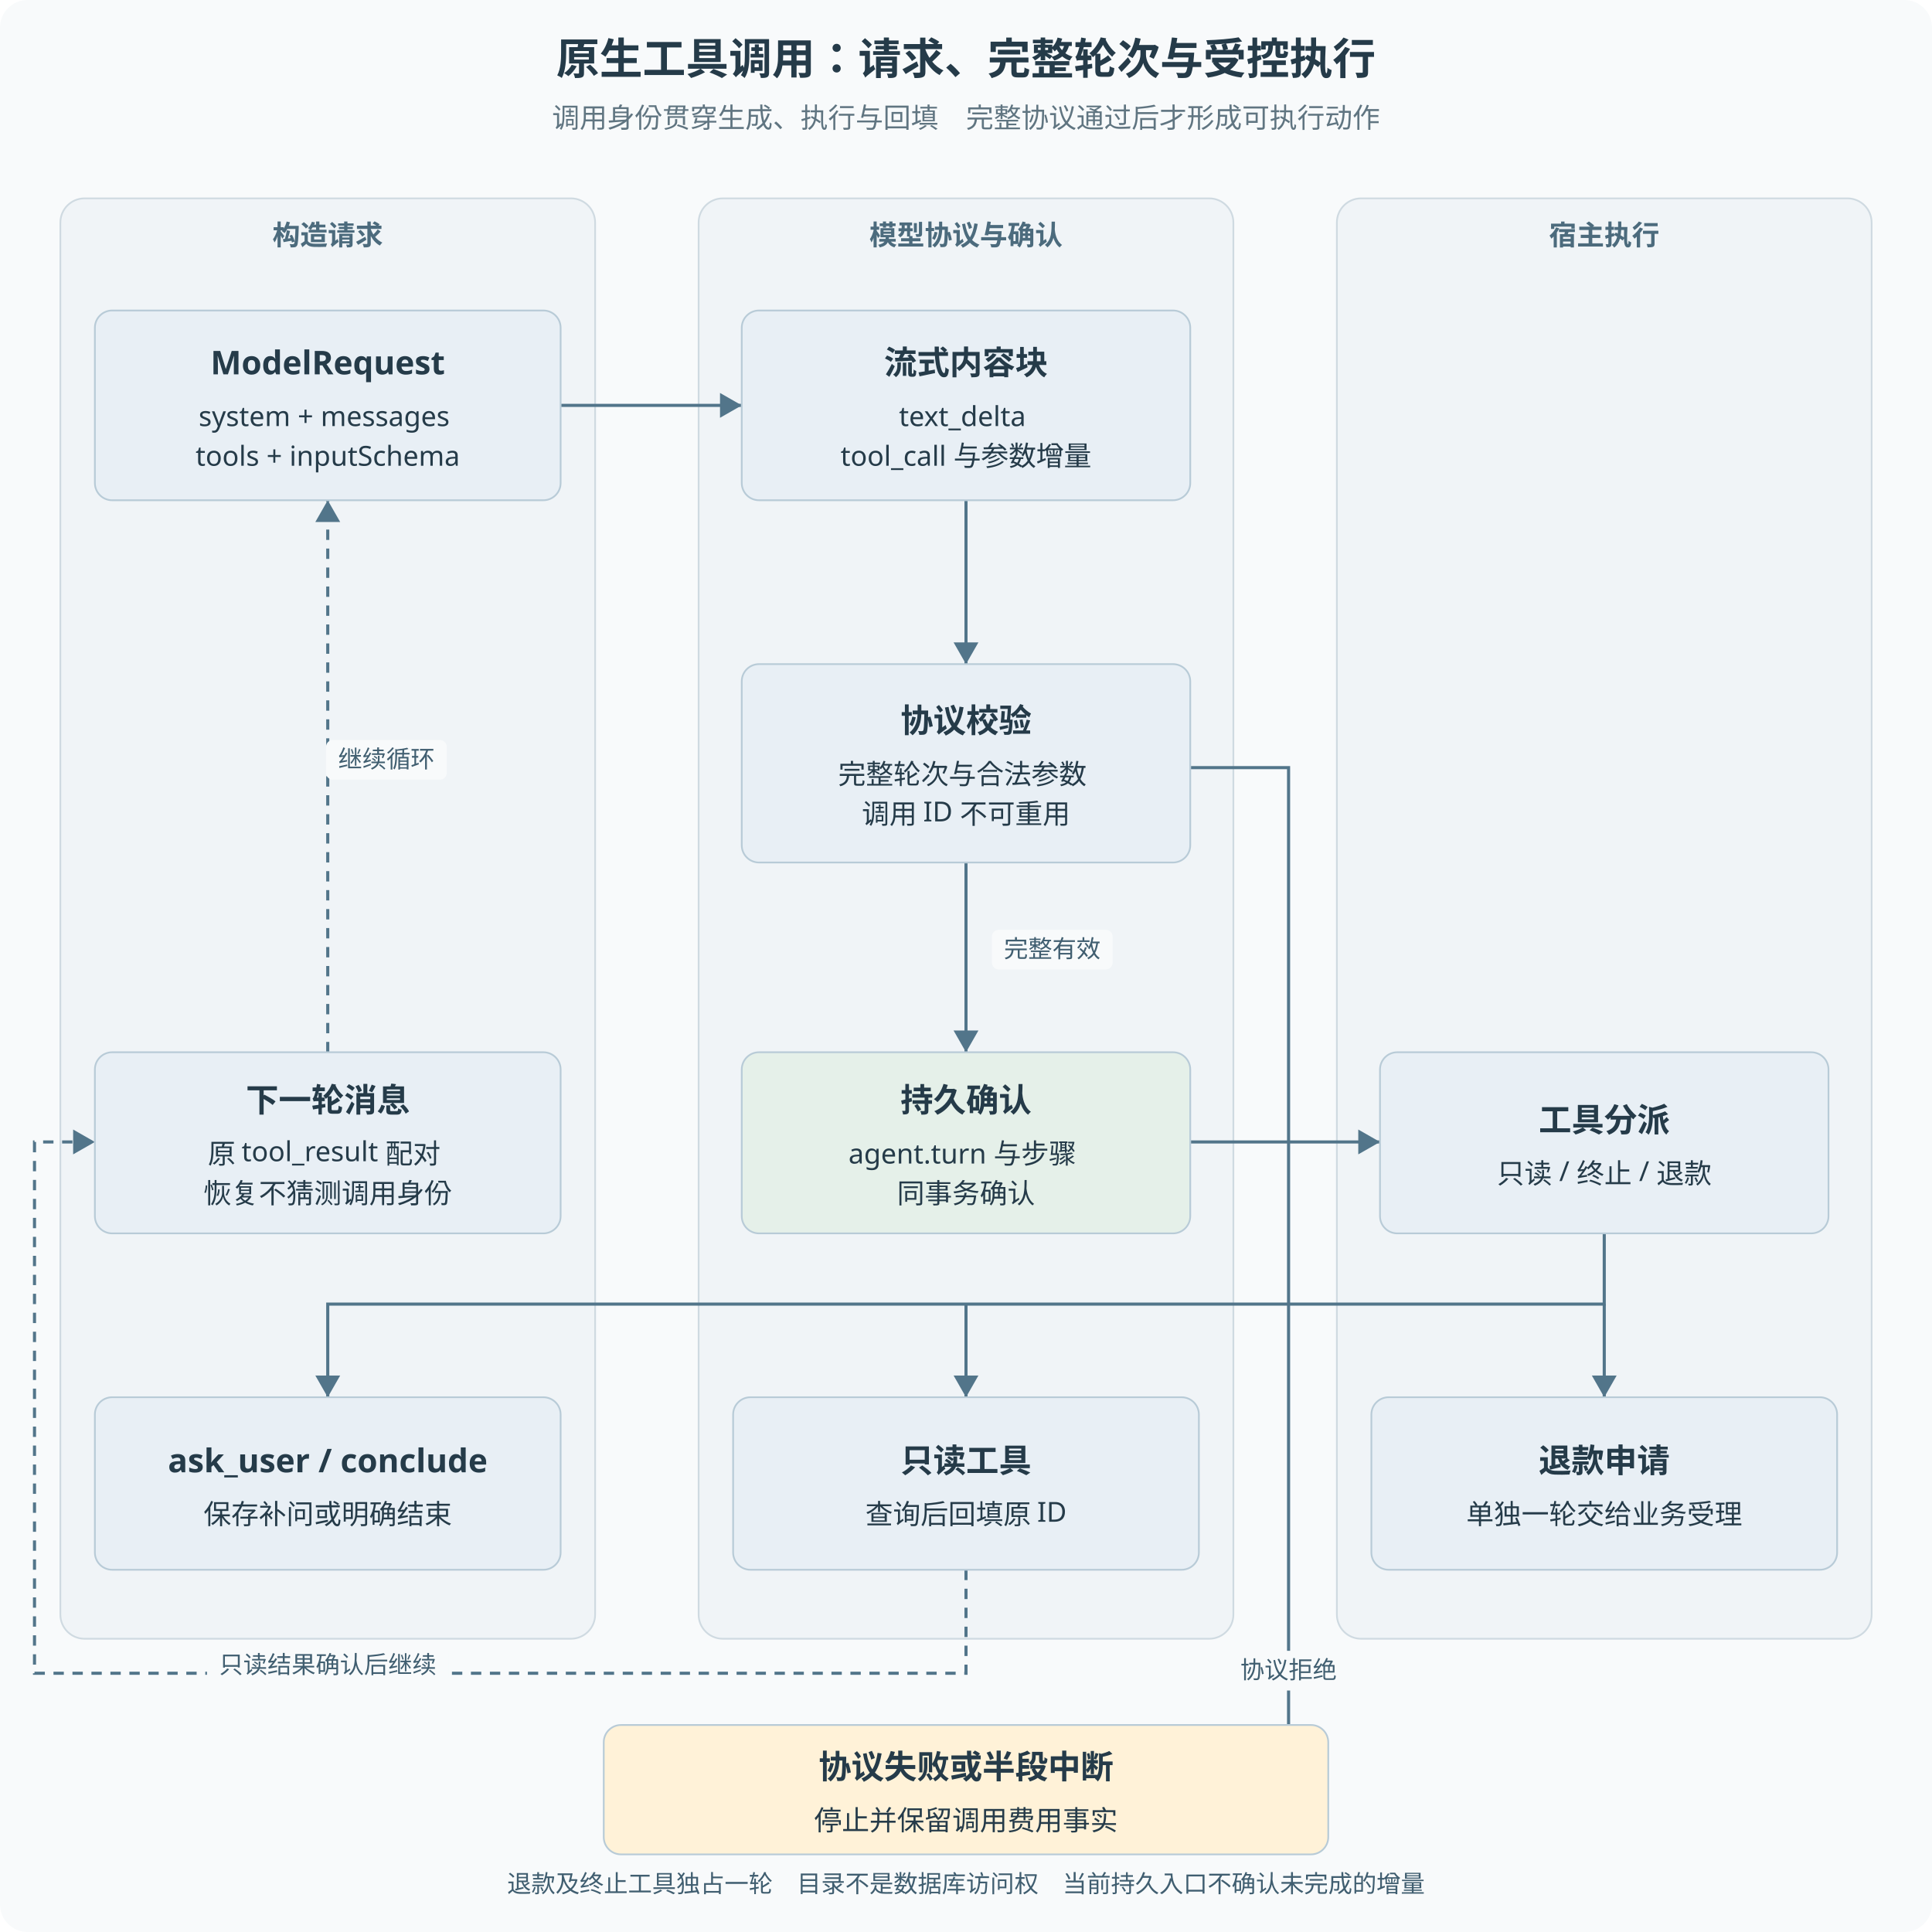
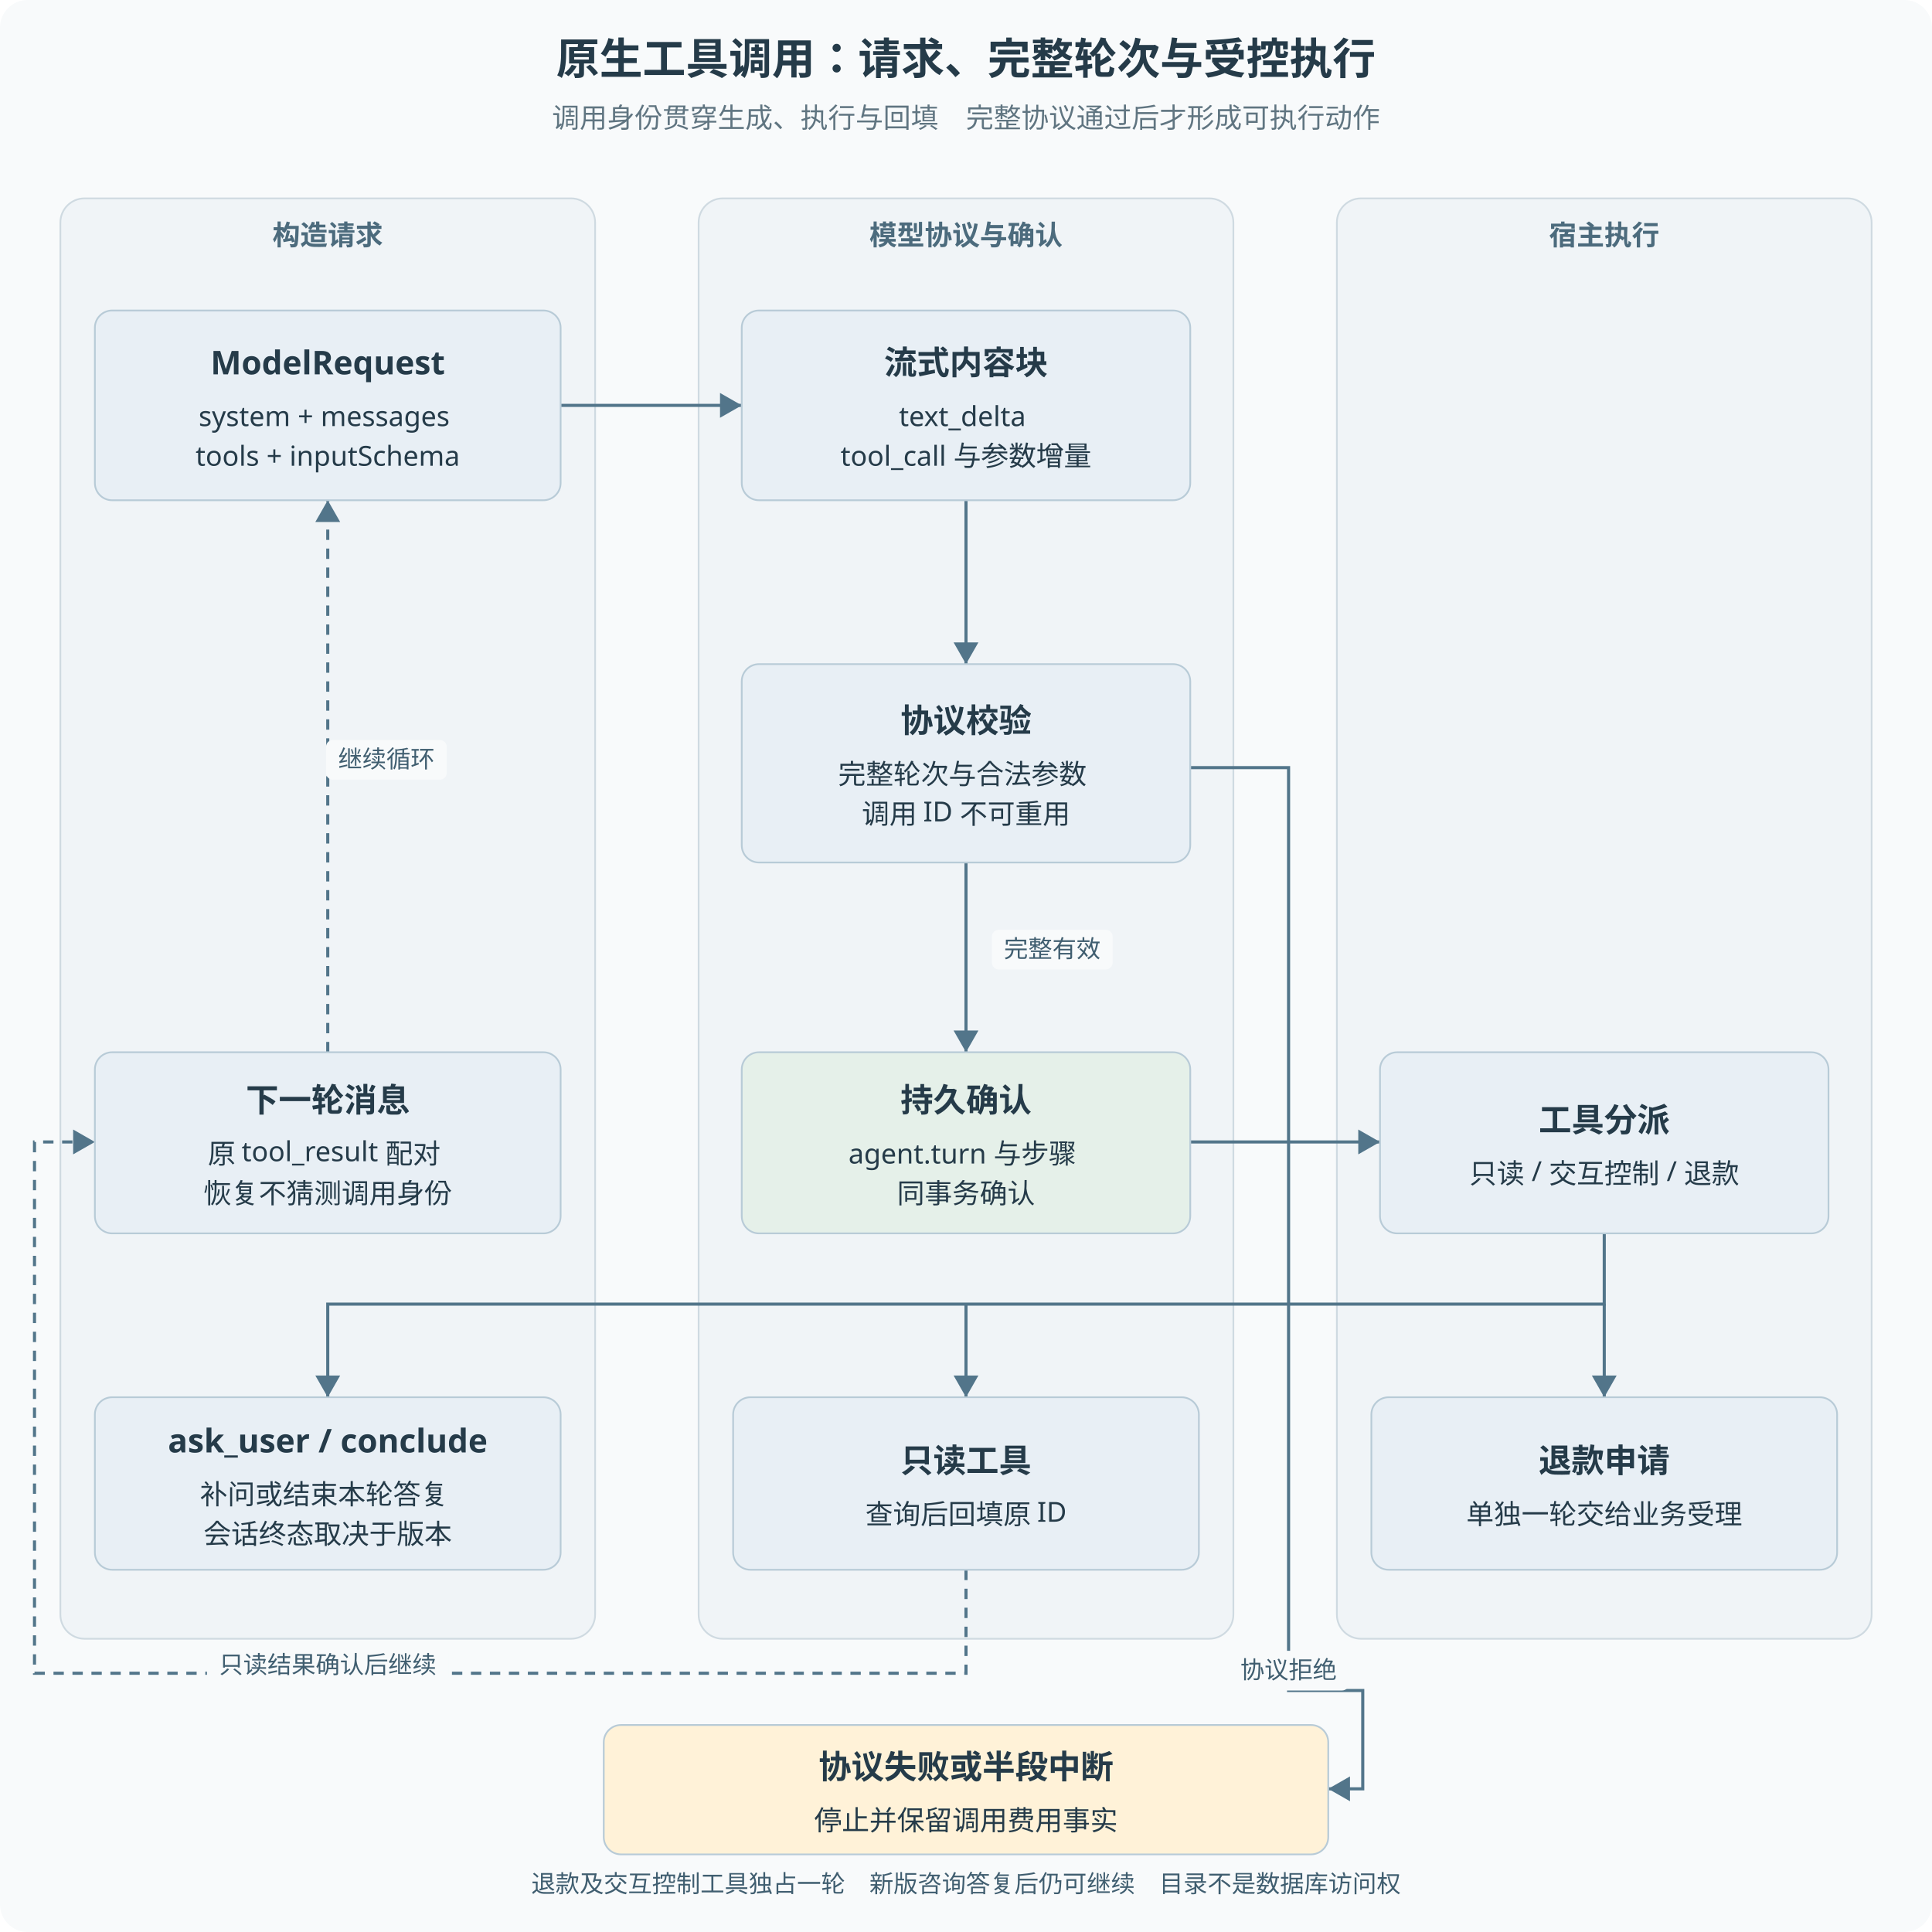
<svg xmlns="http://www.w3.org/2000/svg" width="1120" height="1120" viewBox="0 0 1120 1120" role="img" aria-labelledby="title desc">
  <defs>
    <marker id="arrow" markerWidth="8" markerHeight="8" refX="7" refY="4" orient="auto">
      <path d="M0 0L7 4L0 8" fill="#52758a" />
    </marker>
    <style>text{font-family:'Microsoft YaHei','Noto Sans SC',sans-serif;fill:#253b49}.title{font-size:25px;font-weight:700}.subtitle{font-size:16px;fill:#607581}.head{font-size:19px;font-weight:700}.body{font-size:16px}.label{font-size:14px;fill:#405e70}.group{font-size:16px;font-weight:700;fill:#4c6b7d}</style>
  </defs>
  <rect width="1120" height="1120" fill="#f8fafb" rx="16" />
  <text x="560" y="43" text-anchor="middle" class="title">
    <tspan x="560" dy="0">原生工具调用：请求、完整轮次与受控执行</tspan>
  </text>
  <text x="560" y="74" text-anchor="middle" class="subtitle">
    <tspan x="560" dy="0">调用身份贯穿生成、执行与回填　完整协议通过后才形成可执行动作</tspan>
  </text>
  <rect x="35" y="115" width="310" height="835" rx="14" fill="#f0f4f7" stroke="#cfdae1" />
  <text x="190" y="142" text-anchor="middle" class="group">
    <tspan x="190" dy="0">构造请求</tspan>
  </text>
  <rect x="405" y="115" width="310" height="835" rx="14" fill="#f0f4f7" stroke="#cfdae1" />
  <text x="560" y="142" text-anchor="middle" class="group">
    <tspan x="560" dy="0">模型协议与确认</tspan>
  </text>
  <rect x="775" y="115" width="310" height="835" rx="14" fill="#f0f4f7" stroke="#cfdae1" />
  <text x="930" y="142" text-anchor="middle" class="group">
    <tspan x="930" dy="0">宿主执行</tspan>
  </text>
  <path d="M325 235H430" fill="none" stroke="#52758a" stroke-width="1.8" marker-end="url(#arrow)" />
  <path d="M560 290V385" fill="none" stroke="#52758a" stroke-width="1.8" marker-end="url(#arrow)" />
  <path d="M560 500V610" fill="none" stroke="#52758a" stroke-width="1.8" marker-end="url(#arrow)" />
  <rect x="575" y="539" width="70" height="23" rx="4" fill="#f8fafb" />
  <text x="610" y="555" text-anchor="middle" class="label">
    <tspan x="610" dy="0">完整有效</tspan>
  </text>
  <path d="M690 662H800" fill="none" stroke="#52758a" stroke-width="1.8" marker-end="url(#arrow)" />
  <path d="M560 910V970H20V662H55" fill="none" stroke="#52758a" stroke-width="1.8" stroke-dasharray="6 5" marker-end="url(#arrow)" />
  <rect x="120" y="954" width="140" height="23" rx="4" fill="#f8fafb" />
  <text x="190" y="970" text-anchor="middle" class="label">
    <tspan x="190" dy="0">只读结果确认后继续</tspan>
  </text>
  <path d="M190 610V290" fill="none" stroke="#52758a" stroke-width="1.8" stroke-dasharray="6 5" marker-end="url(#arrow)" />
  <rect x="189" y="429" width="70" height="23" rx="4" fill="#f8fafb" />
  <text x="224" y="445" text-anchor="middle" class="label">
    <tspan x="224" dy="0">继续循环</tspan>
  </text>
  <path d="M930 715V756H190V810" fill="none" stroke="#52758a" stroke-width="1.8" marker-end="url(#arrow)" />
  <path d="M560 756V810" fill="none" stroke="#52758a" stroke-width="1.8" marker-end="url(#arrow)" />
  <path d="M930 756V810" fill="none" stroke="#52758a" stroke-width="1.8" marker-end="url(#arrow)" />
-   <path d="M690 445H747V1037H770" fill="none" stroke="#52758a" stroke-width="1.8" marker-end="url(#arrow)" />
+   <path d="M690 445H747V980H790V1037H770" fill="none" stroke="#52758a" stroke-width="1.8" marker-end="url(#arrow)" />
  <rect x="712" y="957" width="70" height="23" rx="4" fill="#f8fafb" />
  <text x="747" y="973" text-anchor="middle" class="label">
    <tspan x="747" dy="0">协议拒绝</tspan>
  </text>
  <rect x="55" y="180" width="270" height="110" rx="10" fill="#e8eff5" stroke="#b8cbd7" />
  <text x="190" y="217" text-anchor="middle" class="head">
    <tspan x="190" dy="0">ModelRequest</tspan>
  </text>
  <text x="190" y="247" text-anchor="middle" class="body">
    <tspan x="190" dy="0">system + messages</tspan>
    <tspan x="190" dy="23">tools + inputSchema</tspan>
  </text>
  <rect x="430" y="180" width="260" height="110" rx="10" fill="#e8eff5" stroke="#b8cbd7" />
  <text x="560" y="217" text-anchor="middle" class="head">
    <tspan x="560" dy="0">流式内容块</tspan>
  </text>
  <text x="560" y="247" text-anchor="middle" class="body">
    <tspan x="560" dy="0">text_delta</tspan>
    <tspan x="560" dy="23">tool_call 与参数增量</tspan>
  </text>
  <rect x="430" y="385" width="260" height="115" rx="10" fill="#e8eff5" stroke="#b8cbd7" />
  <text x="560" y="424.5" text-anchor="middle" class="head">
    <tspan x="560" dy="0">协议校验</tspan>
  </text>
  <text x="560" y="454.5" text-anchor="middle" class="body">
    <tspan x="560" dy="0">完整轮次与合法参数</tspan>
    <tspan x="560" dy="23">调用 ID 不可重用</tspan>
  </text>
  <rect x="430" y="610" width="260" height="105" rx="10" fill="#e5f0e9" stroke="#b8cbd7" />
  <text x="560" y="644.5" text-anchor="middle" class="head">
    <tspan x="560" dy="0">持久确认</tspan>
  </text>
  <text x="560" y="674.5" text-anchor="middle" class="body">
    <tspan x="560" dy="0">agent.turn 与步骤</tspan>
    <tspan x="560" dy="23">同事务确认</tspan>
  </text>
  <rect x="800" y="610" width="260" height="105" rx="10" fill="#e8eff5" stroke="#b8cbd7" />
  <text x="930" y="656" text-anchor="middle" class="head">
    <tspan x="930" dy="0">工具分派</tspan>
  </text>
  <text x="930" y="686" text-anchor="middle" class="body">
-     <tspan x="930" dy="0">只读 / 终止 / 退款</tspan>
+     <tspan x="930" dy="0">只读 / 交互控制 / 退款</tspan>
  </text>
  <rect x="55" y="610" width="270" height="105" rx="10" fill="#e8eff5" stroke="#b8cbd7" />
  <text x="190" y="644.5" text-anchor="middle" class="head">
    <tspan x="190" dy="0">下一轮消息</tspan>
  </text>
  <text x="190" y="674.5" text-anchor="middle" class="body">
    <tspan x="190" dy="0">原 tool_result 配对</tspan>
    <tspan x="190" dy="23">恢复不猜测调用身份</tspan>
  </text>
  <rect x="55" y="810" width="270" height="100" rx="10" fill="#e8eff5" stroke="#b8cbd7" />
-   <text x="190" y="853.5" text-anchor="middle" class="head">
+   <text x="190" y="842" text-anchor="middle" class="head">
    <tspan x="190" dy="0">ask_user / conclude</tspan>
  </text>
-   <text x="190" y="883.5" text-anchor="middle" class="body">
-     <tspan x="190" dy="0">保存补问或明确结束</tspan>
+   <text x="190" y="872" text-anchor="middle" class="body">
+     <tspan x="190" dy="0">补问或结束本轮答复</tspan>
+     <tspan x="190" dy="23">会话终态取决于版本</tspan>
  </text>
  <rect x="425" y="810" width="270" height="100" rx="10" fill="#e8eff5" stroke="#b8cbd7" />
  <text x="560" y="853.5" text-anchor="middle" class="head">
    <tspan x="560" dy="0">只读工具</tspan>
  </text>
  <text x="560" y="883.5" text-anchor="middle" class="body">
    <tspan x="560" dy="0">查询后回填原 ID</tspan>
  </text>
  <rect x="795" y="810" width="270" height="100" rx="10" fill="#e8eff5" stroke="#b8cbd7" />
  <text x="930" y="853.5" text-anchor="middle" class="head">
    <tspan x="930" dy="0">退款申请</tspan>
  </text>
  <text x="930" y="883.5" text-anchor="middle" class="body">
    <tspan x="930" dy="0">单独一轮交给业务受理</tspan>
  </text>
  <rect x="350" y="1000" width="420" height="75" rx="10" fill="#fff2d8" stroke="#b8cbd7" />
  <text x="560" y="1031" text-anchor="middle" class="head">
    <tspan x="560" dy="0">协议失败或半段中断</tspan>
  </text>
  <text x="560" y="1061" text-anchor="middle" class="body">
    <tspan x="560" dy="0">停止并保留调用费用事实</tspan>
  </text>
  <text x="560" y="1097" text-anchor="middle" class="label">
-     <tspan x="560" dy="0">退款及终止工具独占一轮　目录不是数据库访问权　当前持久入口不确认未完成的增量</tspan>
+     <tspan x="560" dy="0">退款及交互控制工具独占一轮　新版咨询答复后仍可继续　目录不是数据库访问权</tspan>
  </text>
</svg>
